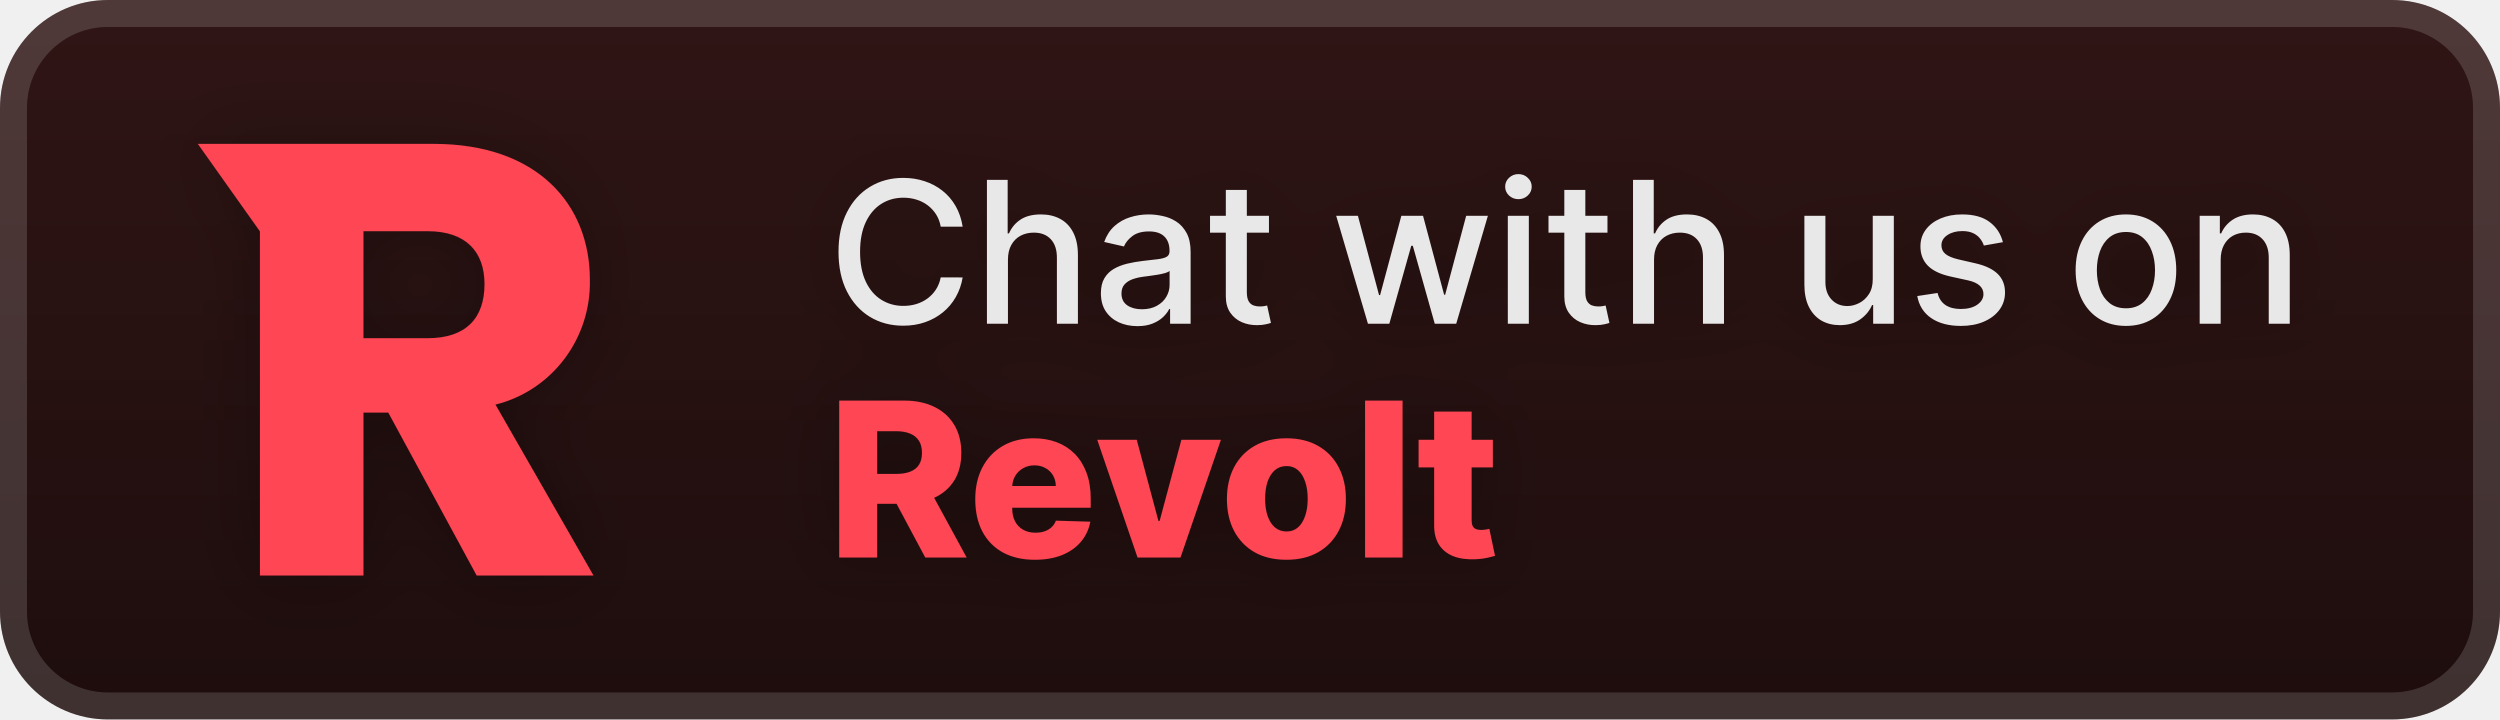
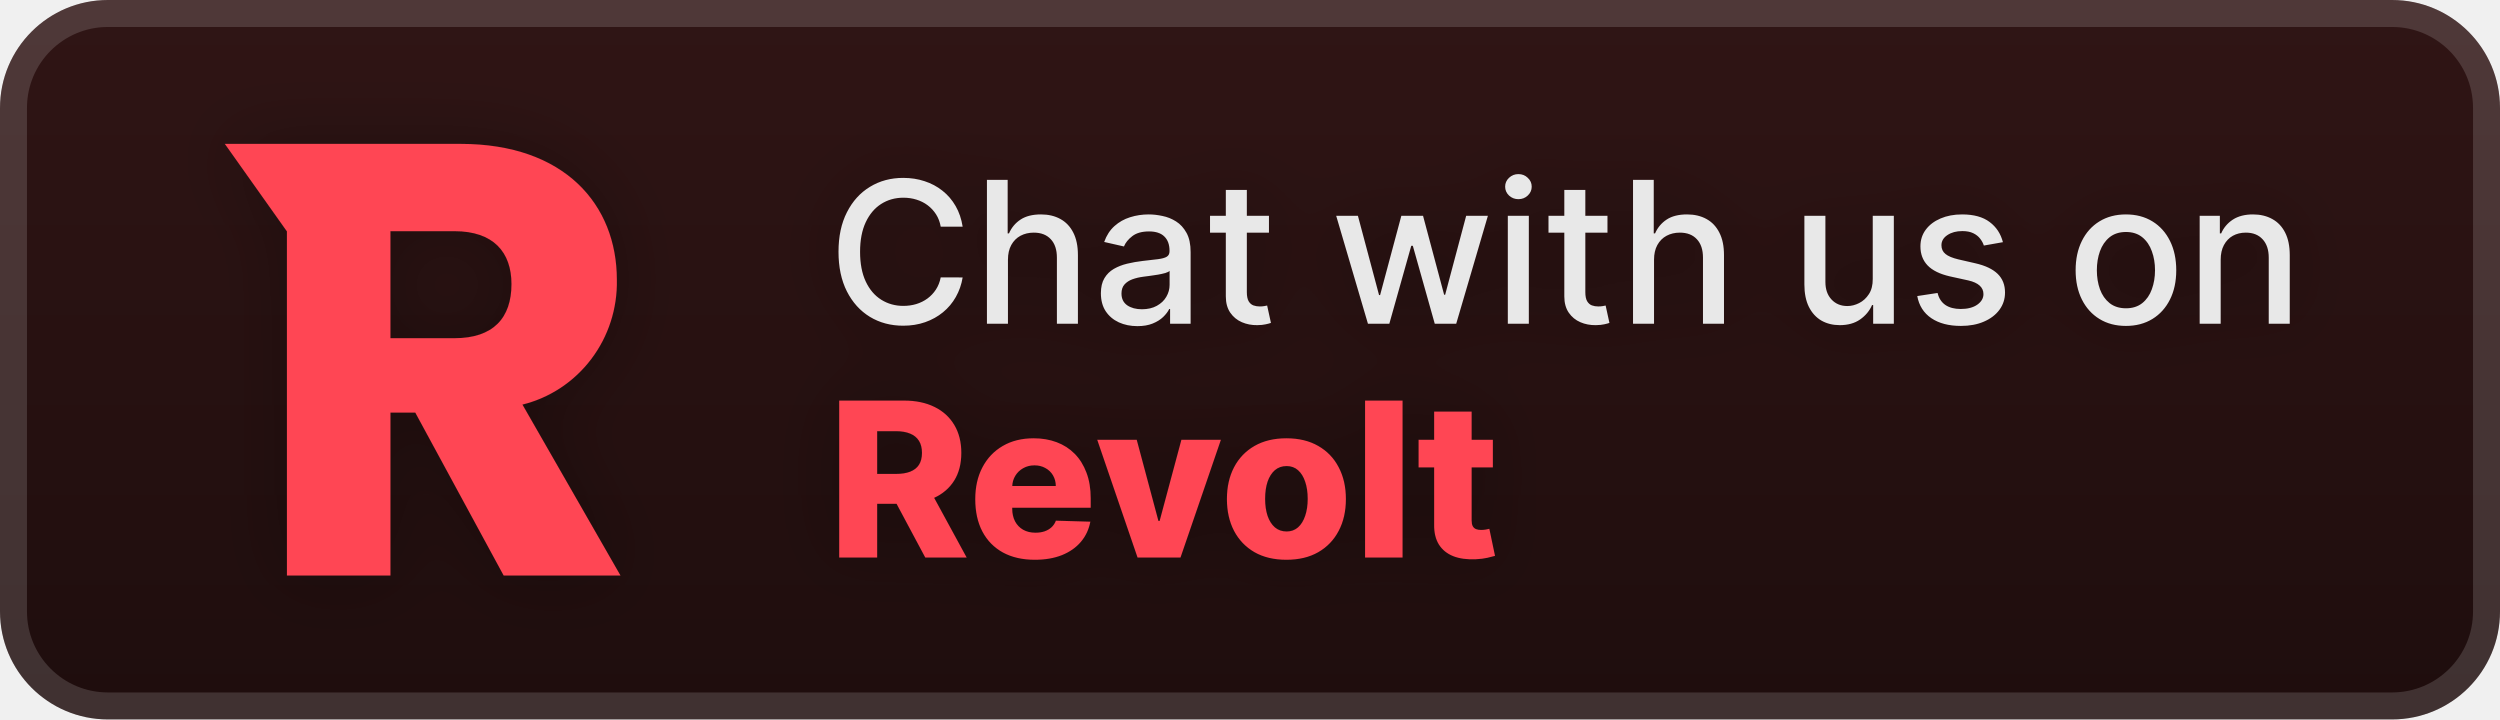
<svg xmlns="http://www.w3.org/2000/svg" width="139" height="40" viewBox="0 0 139 40" fill="none">
  <rect x="-0" y="-6.10352e-05" width="139" height="40" rx="6" fill="url(#paint0_linear_28_793)" />
  <g filter="url(#filter0_d_28_793)">
-     <path d="M26.939 15.795C26.939 17.675 25.93 18.804 23.775 18.804H20.208V12.854H23.776C25.93 12.854 26.939 14.017 26.939 15.795ZM11 8L14.453 12.866V31.998H20.209V22.94H21.589L26.504 32H33L27.547 22.495C29.07 22.119 30.42 21.226 31.374 19.964C32.329 18.702 32.831 17.147 32.797 15.556C32.797 11.384 29.902 8 24.113 8H11Z" fill="#FF4654" />
+     <path d="M28.439 15.795C28.439 17.675 27.43 18.804 25.275 18.804H21.708V12.854H25.276C27.43 12.854 28.439 14.017 28.439 15.795ZM12.5 8L15.953 12.866V31.998H21.709V22.94H23.089L28.004 32H34.5L29.047 22.495C30.57 22.119 31.92 21.226 32.874 19.964C33.829 18.702 34.331 17.147 34.297 15.556C34.297 11.384 31.402 8 25.613 8H12.5Z" fill="#FF4654" />
  </g>
  <g filter="url(#filter1_d_28_793)">
    <path d="M53.523 12.601H52.304C52.258 12.341 52.17 12.112 52.043 11.914C51.915 11.716 51.759 11.548 51.574 11.41C51.389 11.272 51.182 11.168 50.953 11.098C50.726 11.027 50.485 10.992 50.23 10.992C49.769 10.992 49.356 11.108 48.992 11.34C48.63 11.572 48.343 11.911 48.133 12.359C47.924 12.807 47.82 13.354 47.82 14C47.82 14.651 47.924 15.2 48.133 15.648C48.343 16.096 48.631 16.435 48.996 16.664C49.36 16.893 49.771 17.008 50.226 17.008C50.479 17.008 50.718 16.974 50.945 16.906C51.174 16.836 51.381 16.733 51.566 16.598C51.751 16.462 51.907 16.297 52.035 16.102C52.165 15.904 52.255 15.677 52.304 15.422L53.523 15.426C53.458 15.819 53.332 16.181 53.144 16.512C52.959 16.84 52.721 17.124 52.429 17.363C52.14 17.6 51.81 17.784 51.437 17.914C51.065 18.044 50.659 18.109 50.218 18.109C49.526 18.109 48.909 17.945 48.367 17.617C47.825 17.286 47.398 16.814 47.086 16.199C46.776 15.585 46.621 14.851 46.621 14C46.621 13.146 46.777 12.413 47.09 11.801C47.402 11.186 47.829 10.715 48.371 10.387C48.913 10.056 49.528 9.891 50.218 9.891C50.643 9.891 51.039 9.952 51.406 10.074C51.776 10.194 52.108 10.371 52.402 10.605C52.696 10.837 52.94 11.121 53.133 11.457C53.325 11.79 53.456 12.172 53.523 12.601ZM56.042 14.437V18H54.874V10H56.026V12.976H56.1C56.241 12.654 56.456 12.397 56.745 12.207C57.034 12.017 57.411 11.922 57.878 11.922C58.289 11.922 58.648 12.006 58.956 12.176C59.266 12.345 59.505 12.598 59.675 12.934C59.846 13.267 59.932 13.684 59.932 14.184V18H58.764V14.324C58.764 13.884 58.651 13.543 58.425 13.301C58.198 13.056 57.883 12.934 57.479 12.934C57.203 12.934 56.956 12.992 56.737 13.109C56.521 13.226 56.35 13.398 56.225 13.625C56.103 13.849 56.042 14.12 56.042 14.437ZM63.237 18.133C62.857 18.133 62.513 18.062 62.206 17.922C61.898 17.779 61.655 17.572 61.475 17.301C61.298 17.03 61.21 16.698 61.21 16.305C61.21 15.966 61.275 15.687 61.405 15.469C61.535 15.25 61.711 15.077 61.932 14.949C62.154 14.822 62.401 14.725 62.675 14.66C62.948 14.595 63.227 14.546 63.511 14.512C63.87 14.47 64.162 14.436 64.385 14.41C64.609 14.381 64.772 14.336 64.874 14.273C64.975 14.211 65.026 14.109 65.026 13.969V13.941C65.026 13.6 64.93 13.336 64.737 13.148C64.547 12.961 64.263 12.867 63.886 12.867C63.492 12.867 63.182 12.954 62.956 13.129C62.732 13.301 62.577 13.492 62.491 13.703L61.393 13.453C61.523 13.088 61.714 12.794 61.964 12.57C62.216 12.344 62.507 12.18 62.835 12.078C63.163 11.974 63.508 11.922 63.87 11.922C64.109 11.922 64.363 11.95 64.632 12.008C64.902 12.062 65.155 12.164 65.389 12.312C65.626 12.461 65.82 12.673 65.971 12.949C66.123 13.223 66.198 13.578 66.198 14.016V18H65.057V17.18H65.01C64.935 17.331 64.822 17.479 64.671 17.625C64.52 17.771 64.326 17.892 64.089 17.988C63.852 18.085 63.568 18.133 63.237 18.133ZM63.491 17.195C63.814 17.195 64.09 17.131 64.319 17.004C64.551 16.876 64.727 16.71 64.846 16.504C64.969 16.296 65.03 16.073 65.03 15.836V15.062C64.988 15.104 64.908 15.143 64.788 15.18C64.671 15.213 64.537 15.243 64.385 15.27C64.234 15.293 64.087 15.315 63.944 15.336C63.801 15.354 63.681 15.37 63.585 15.383C63.358 15.411 63.151 15.46 62.964 15.527C62.779 15.595 62.63 15.693 62.518 15.82C62.409 15.945 62.354 16.112 62.354 16.32C62.354 16.609 62.461 16.828 62.675 16.977C62.888 17.122 63.16 17.195 63.491 17.195ZM70.554 12V12.937H67.277V12H70.554ZM68.156 10.562H69.324V16.238C69.324 16.465 69.358 16.635 69.425 16.75C69.493 16.862 69.581 16.939 69.687 16.98C69.797 17.02 69.915 17.039 70.043 17.039C70.136 17.039 70.219 17.032 70.289 17.02C70.359 17.006 70.414 16.996 70.453 16.988L70.664 17.953C70.596 17.979 70.5 18.005 70.375 18.031C70.25 18.06 70.094 18.076 69.906 18.078C69.599 18.083 69.312 18.029 69.047 17.914C68.781 17.799 68.566 17.622 68.402 17.383C68.238 17.143 68.156 16.842 68.156 16.48V10.562ZM76.058 18L74.293 12H75.5L76.675 16.406H76.734L77.914 12H79.121L80.293 16.387H80.351L81.519 12H82.726L80.965 18H79.773L78.554 13.668H78.465L77.246 18H76.058ZM83.835 18V12H85.003V18H83.835ZM84.424 11.074C84.221 11.074 84.047 11.006 83.901 10.871C83.758 10.733 83.686 10.569 83.686 10.379C83.686 10.186 83.758 10.022 83.901 9.887C84.047 9.749 84.221 9.68 84.424 9.68C84.628 9.68 84.801 9.749 84.944 9.887C85.09 10.022 85.163 10.186 85.163 10.379C85.163 10.569 85.09 10.733 84.944 10.871C84.801 11.006 84.628 11.074 84.424 11.074ZM89.375 12V12.937H86.097V12H89.375ZM86.976 10.562H88.144V16.238C88.144 16.465 88.178 16.635 88.246 16.75C88.314 16.862 88.401 16.939 88.508 16.98C88.617 17.02 88.735 17.039 88.863 17.039C88.957 17.039 89.039 17.032 89.109 17.02C89.179 17.006 89.234 16.996 89.273 16.988L89.484 17.953C89.416 17.979 89.32 18.005 89.195 18.031C89.07 18.06 88.914 18.076 88.726 18.078C88.419 18.083 88.133 18.029 87.867 17.914C87.601 17.799 87.386 17.622 87.222 17.383C87.058 17.143 86.976 16.842 86.976 16.48V10.562ZM91.964 14.437V18H90.796V10H91.948V12.976H92.022C92.163 12.654 92.378 12.397 92.667 12.207C92.956 12.017 93.333 11.922 93.799 11.922C94.211 11.922 94.57 12.006 94.878 12.176C95.188 12.345 95.427 12.598 95.596 12.934C95.768 13.267 95.854 13.684 95.854 14.184V18H94.686V14.324C94.686 13.884 94.573 13.543 94.346 13.301C94.12 13.056 93.805 12.934 93.401 12.934C93.125 12.934 92.878 12.992 92.659 13.109C92.443 13.226 92.272 13.398 92.147 13.625C92.025 13.849 91.964 14.12 91.964 14.437ZM104.125 15.512V12H105.297V18H104.148V16.961H104.086C103.948 17.281 103.726 17.548 103.422 17.762C103.12 17.973 102.743 18.078 102.293 18.078C101.907 18.078 101.566 17.993 101.269 17.824C100.975 17.652 100.743 17.398 100.574 17.062C100.407 16.727 100.324 16.311 100.324 15.816V12H101.492V15.676C101.492 16.085 101.605 16.41 101.832 16.652C102.058 16.895 102.353 17.016 102.715 17.016C102.933 17.016 103.151 16.961 103.367 16.852C103.586 16.742 103.767 16.577 103.91 16.355C104.056 16.134 104.127 15.853 104.125 15.512ZM111.362 13.465L110.303 13.652C110.259 13.517 110.189 13.388 110.093 13.266C109.999 13.143 109.871 13.043 109.71 12.965C109.548 12.887 109.346 12.848 109.104 12.848C108.774 12.848 108.497 12.922 108.276 13.07C108.055 13.216 107.944 13.405 107.944 13.637C107.944 13.837 108.018 13.999 108.167 14.121C108.315 14.243 108.555 14.344 108.885 14.422L109.839 14.641C110.391 14.768 110.802 14.965 111.073 15.23C111.344 15.496 111.479 15.841 111.479 16.266C111.479 16.625 111.375 16.945 111.167 17.227C110.961 17.505 110.673 17.724 110.303 17.883C109.936 18.042 109.51 18.121 109.026 18.121C108.354 18.121 107.806 17.978 107.382 17.691C106.957 17.402 106.697 16.992 106.6 16.461L107.729 16.289C107.8 16.583 107.944 16.806 108.163 16.957C108.382 17.105 108.667 17.18 109.018 17.18C109.401 17.18 109.707 17.1 109.936 16.941C110.165 16.78 110.28 16.583 110.28 16.352C110.28 16.164 110.21 16.006 110.069 15.879C109.931 15.751 109.719 15.655 109.432 15.59L108.417 15.367C107.857 15.239 107.443 15.036 107.175 14.758C106.909 14.479 106.776 14.126 106.776 13.699C106.776 13.345 106.875 13.035 107.073 12.77C107.271 12.504 107.544 12.297 107.893 12.148C108.242 11.997 108.642 11.922 109.093 11.922C109.741 11.922 110.251 12.062 110.624 12.344C110.996 12.622 111.242 12.996 111.362 13.465ZM118.202 18.121C117.639 18.121 117.148 17.992 116.729 17.734C116.31 17.477 115.984 17.116 115.753 16.652C115.521 16.189 115.405 15.647 115.405 15.027C115.405 14.405 115.521 13.861 115.753 13.395C115.984 12.928 116.31 12.566 116.729 12.309C117.148 12.051 117.639 11.922 118.202 11.922C118.764 11.922 119.255 12.051 119.675 12.309C120.094 12.566 120.419 12.928 120.651 13.395C120.883 13.861 120.999 14.405 120.999 15.027C120.999 15.647 120.883 16.189 120.651 16.652C120.419 17.116 120.094 17.477 119.675 17.734C119.255 17.992 118.764 18.121 118.202 18.121ZM118.206 17.141C118.57 17.141 118.872 17.044 119.112 16.852C119.352 16.659 119.529 16.402 119.643 16.082C119.76 15.762 119.819 15.409 119.819 15.023C119.819 14.641 119.76 14.289 119.643 13.969C119.529 13.646 119.352 13.387 119.112 13.191C118.872 12.996 118.57 12.898 118.206 12.898C117.839 12.898 117.534 12.996 117.292 13.191C117.052 13.387 116.874 13.646 116.757 13.969C116.642 14.289 116.585 14.641 116.585 15.023C116.585 15.409 116.642 15.762 116.757 16.082C116.874 16.402 117.052 16.659 117.292 16.852C117.534 17.044 117.839 17.141 118.206 17.141ZM123.47 14.437V18H122.302V12H123.424V12.976H123.498C123.636 12.659 123.852 12.404 124.146 12.211C124.443 12.018 124.817 11.922 125.267 11.922C125.676 11.922 126.034 12.008 126.342 12.18C126.649 12.349 126.887 12.601 127.056 12.937C127.226 13.273 127.31 13.689 127.31 14.184V18H126.142V14.324C126.142 13.889 126.029 13.549 125.802 13.305C125.576 13.057 125.265 12.934 124.869 12.934C124.598 12.934 124.357 12.992 124.146 13.109C123.938 13.226 123.773 13.398 123.65 13.625C123.53 13.849 123.47 14.12 123.47 14.437Z" fill="#E8E8E8" />
    <path d="M46.66 31V22.273H50.265C50.919 22.273 51.483 22.391 51.957 22.626C52.434 22.859 52.802 23.195 53.061 23.632C53.319 24.067 53.449 24.582 53.449 25.179C53.449 25.784 53.316 26.298 53.052 26.721C52.788 27.142 52.413 27.463 51.927 27.685C51.441 27.903 50.866 28.013 50.202 28.013H47.922V26.351H49.809C50.128 26.351 50.393 26.31 50.606 26.227C50.822 26.142 50.986 26.014 51.096 25.844C51.207 25.67 51.263 25.449 51.263 25.179C51.263 24.909 51.207 24.686 51.096 24.51C50.986 24.331 50.822 24.197 50.606 24.109C50.39 24.018 50.125 23.973 49.809 23.973H48.77V31H46.66ZM51.574 27.011L53.747 31H51.446L49.315 27.011H51.574ZM57.536 31.123C56.852 31.123 56.261 30.989 55.764 30.719C55.269 30.446 54.889 30.058 54.622 29.555C54.357 29.05 54.225 28.449 54.225 27.753C54.225 27.077 54.359 26.486 54.626 25.98C54.893 25.471 55.269 25.077 55.755 24.795C56.241 24.511 56.813 24.369 57.472 24.369C57.938 24.369 58.364 24.442 58.751 24.587C59.137 24.732 59.471 24.946 59.752 25.23C60.033 25.514 60.252 25.865 60.408 26.283C60.565 26.697 60.643 27.173 60.643 27.71V28.23H54.954V27.02H58.704C58.701 26.798 58.648 26.601 58.546 26.427C58.444 26.254 58.303 26.119 58.124 26.023C57.948 25.923 57.745 25.873 57.515 25.873C57.282 25.873 57.073 25.926 56.889 26.031C56.704 26.134 56.558 26.274 56.45 26.453C56.342 26.629 56.285 26.829 56.279 27.054V28.285C56.279 28.552 56.332 28.787 56.437 28.989C56.542 29.187 56.691 29.342 56.884 29.453C57.078 29.564 57.308 29.619 57.575 29.619C57.759 29.619 57.927 29.594 58.078 29.543C58.228 29.491 58.357 29.416 58.465 29.317C58.573 29.217 58.654 29.095 58.708 28.95L60.622 29.006C60.542 29.435 60.367 29.808 60.097 30.126C59.83 30.442 59.48 30.687 59.045 30.864C58.61 31.037 58.107 31.123 57.536 31.123ZM67.881 24.454L65.635 31H63.249L61.007 24.454H63.202L64.408 28.963H64.476L65.686 24.454H67.881ZM71.524 31.123C70.837 31.123 70.246 30.983 69.751 30.702C69.26 30.418 68.881 30.023 68.614 29.517C68.35 29.009 68.217 28.419 68.217 27.748C68.217 27.075 68.35 26.486 68.614 25.98C68.881 25.471 69.26 25.077 69.751 24.795C70.246 24.511 70.837 24.369 71.524 24.369C72.212 24.369 72.801 24.511 73.293 24.795C73.787 25.077 74.166 25.471 74.43 25.98C74.698 26.486 74.831 27.075 74.831 27.748C74.831 28.419 74.698 29.009 74.43 29.517C74.166 30.023 73.787 30.418 73.293 30.702C72.801 30.983 72.212 31.123 71.524 31.123ZM71.537 29.551C71.787 29.551 71.999 29.474 72.172 29.321C72.345 29.168 72.477 28.954 72.568 28.682C72.662 28.409 72.709 28.094 72.709 27.736C72.709 27.372 72.662 27.054 72.568 26.781C72.477 26.509 72.345 26.295 72.172 26.142C71.999 25.989 71.787 25.912 71.537 25.912C71.278 25.912 71.06 25.989 70.881 26.142C70.705 26.295 70.57 26.509 70.476 26.781C70.385 27.054 70.34 27.372 70.34 27.736C70.34 28.094 70.385 28.409 70.476 28.682C70.57 28.954 70.705 29.168 70.881 29.321C71.06 29.474 71.278 29.551 71.537 29.551ZM77.982 22.273V31H75.898V22.273H77.982ZM83.003 24.454V25.989H78.874V24.454H83.003ZM79.739 22.886H81.823V28.942C81.823 29.07 81.843 29.173 81.883 29.253C81.925 29.329 81.986 29.385 82.066 29.419C82.145 29.45 82.24 29.466 82.351 29.466C82.431 29.466 82.515 29.459 82.603 29.445C82.694 29.427 82.762 29.413 82.807 29.402L83.123 30.906C83.023 30.935 82.883 30.97 82.701 31.013C82.522 31.055 82.307 31.082 82.057 31.094C81.569 31.116 81.15 31.06 80.8 30.923C80.454 30.784 80.188 30.568 80.003 30.276C79.822 29.983 79.733 29.615 79.739 29.172V22.886Z" fill="#FF4654" />
  </g>
  <rect x="0.75" y="0.75" width="137.5" height="38.5" rx="5.25" stroke="white" stroke-opacity="0.15" stroke-width="1.5" />
  <defs>
    <filter id="filter0_d_28_793" x="6" y="2" width="36" height="36" filterUnits="userSpaceOnUse" color-interpolation-filters="sRGB">
      <feFlood flood-opacity="0" result="BackgroundImageFix" />
      <feColorMatrix in="SourceAlpha" type="matrix" values="0 0 0 0 0 0 0 0 0 0 0 0 0 0 0 0 0 0 127 0" result="hardAlpha" />
      <feOffset />
      <feGaussianBlur stdDeviation="2" />
      <feComposite in2="hardAlpha" operator="out" />
      <feColorMatrix type="matrix" values="0 0 0 0 0 0 0 0 0 0 0 0 0 0 0 0 0 0 0.25 0" />
      <feBlend mode="normal" in2="BackgroundImageFix" result="effect1_dropShadow_28_793" />
      <feBlend mode="normal" in="SourceGraphic" in2="effect1_dropShadow_28_793" result="shape" />
    </filter>
    <filter id="filter1_d_28_793" x="42" y="3" width="91" height="34" filterUnits="userSpaceOnUse" color-interpolation-filters="sRGB">
      <feFlood flood-opacity="0" result="BackgroundImageFix" />
      <feColorMatrix in="SourceAlpha" type="matrix" values="0 0 0 0 0 0 0 0 0 0 0 0 0 0 0 0 0 0 127 0" result="hardAlpha" />
      <feOffset />
      <feGaussianBlur stdDeviation="2" />
      <feComposite in2="hardAlpha" operator="out" />
      <feColorMatrix type="matrix" values="0 0 0 0 0 0 0 0 0 0 0 0 0 0 0 0 0 0 0.25 0" />
      <feBlend mode="normal" in2="BackgroundImageFix" result="effect1_dropShadow_28_793" />
      <feBlend mode="normal" in="SourceGraphic" in2="effect1_dropShadow_28_793" result="shape" />
    </filter>
    <linearGradient id="paint0_linear_28_793" x1="69.5" y1="-6.10351e-05" x2="69.5" y2="40" gradientUnits="userSpaceOnUse">
      <stop stop-color="#301515" />
      <stop offset="1" stop-color="#1E0D0D" />
    </linearGradient>
  </defs>
</svg>
